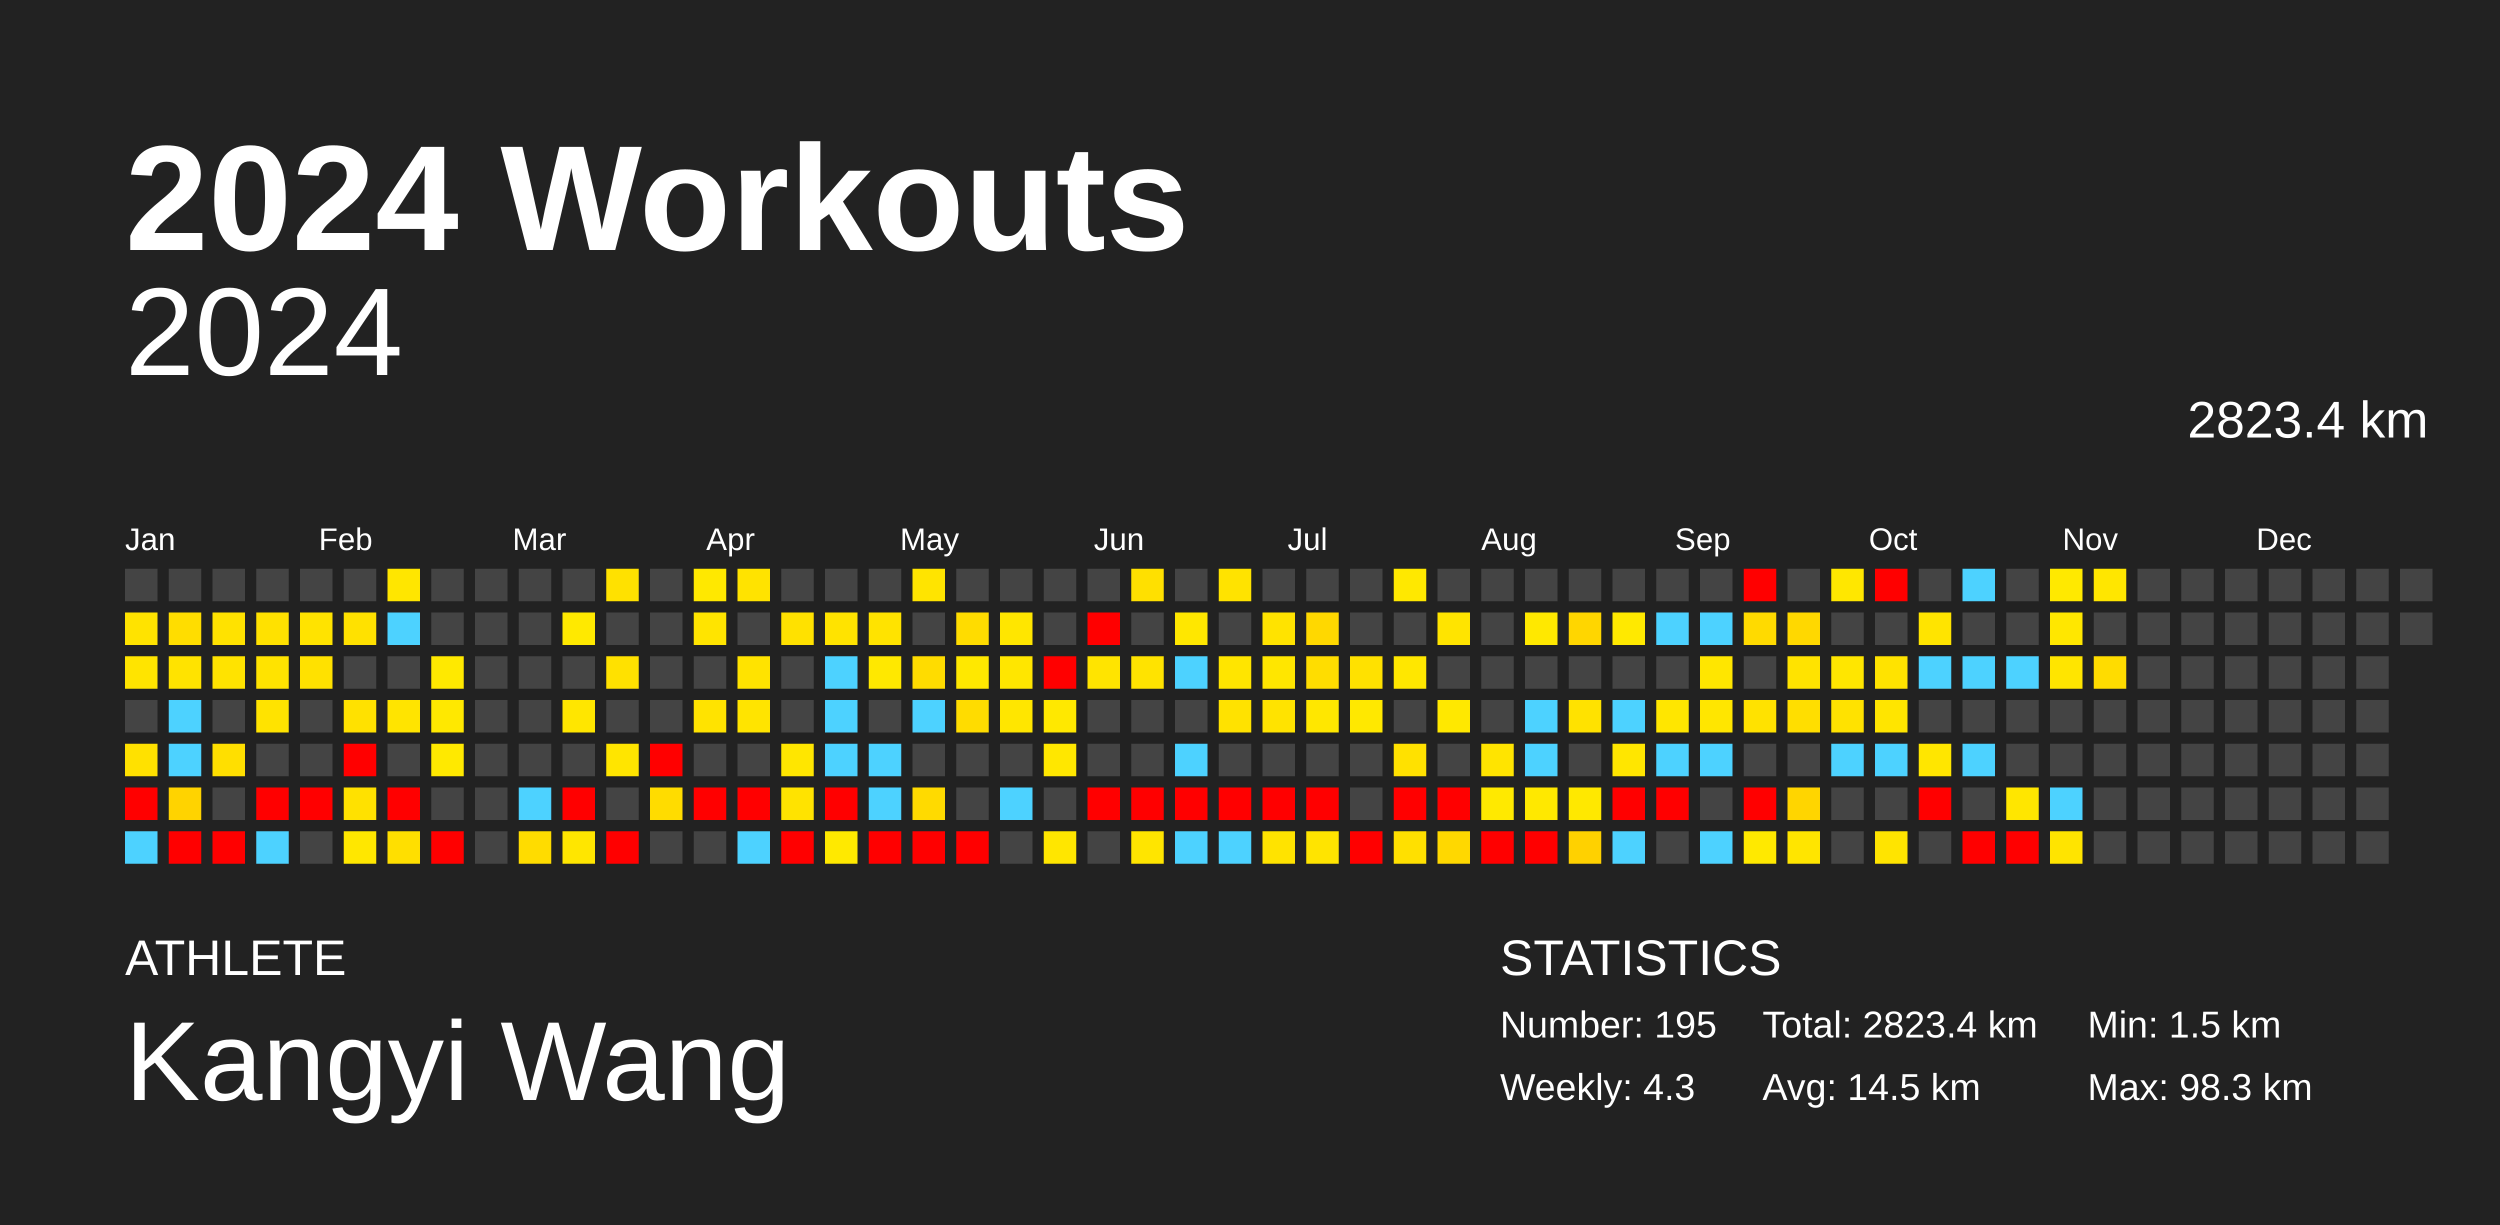
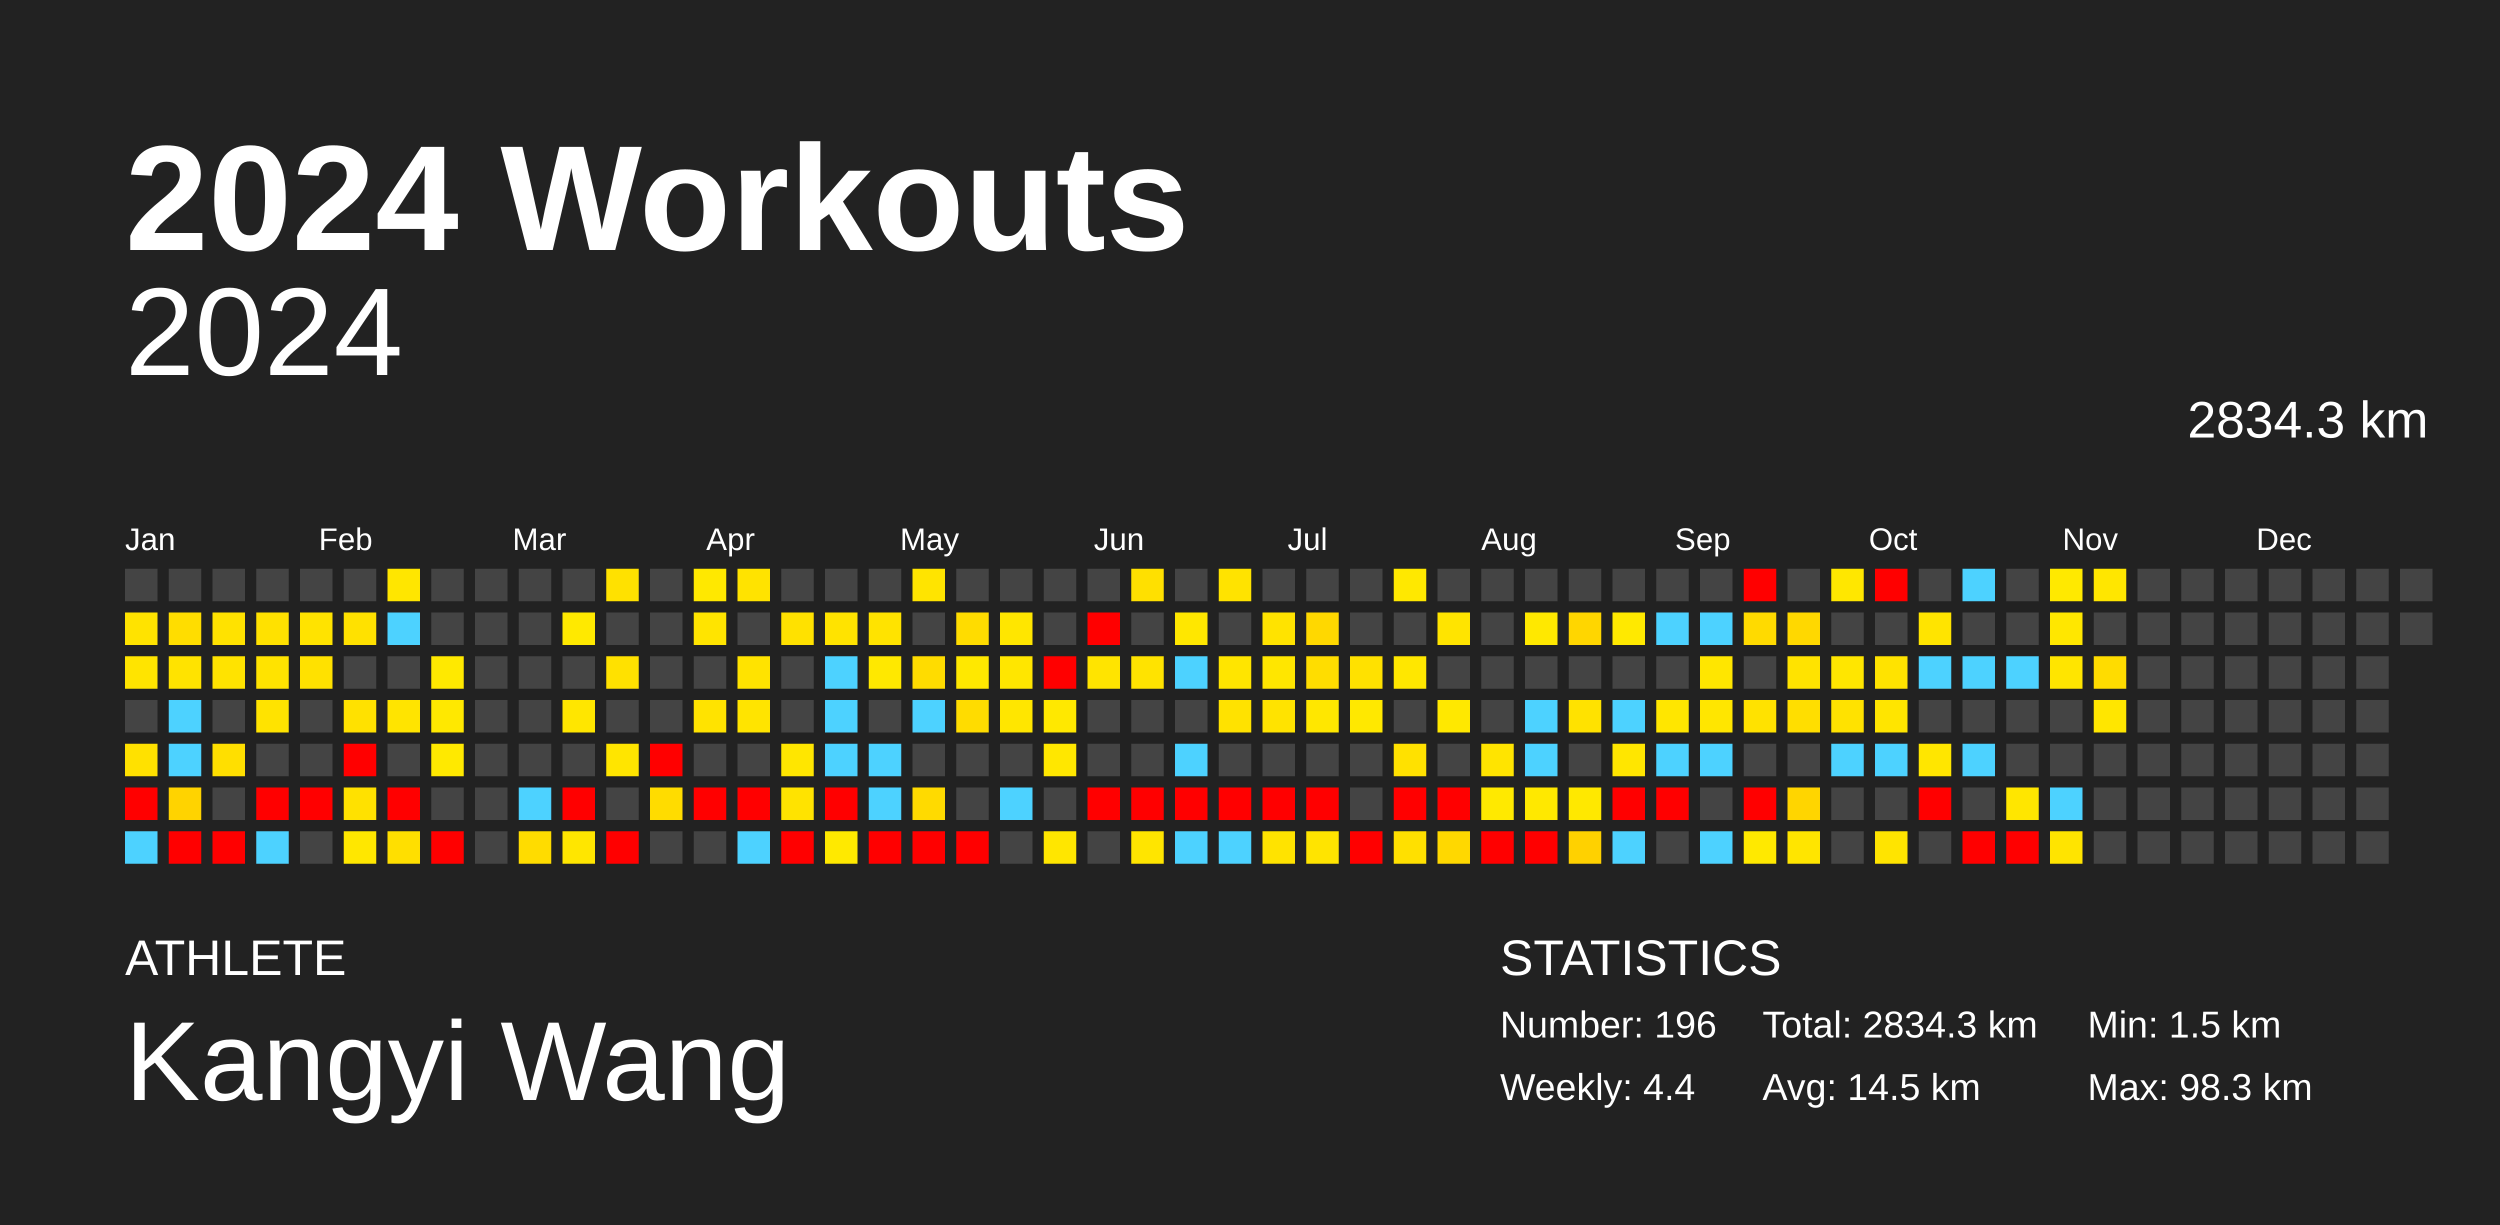
<svg xmlns="http://www.w3.org/2000/svg" baseProfile="full" height="98mm" version="1.1" viewBox="0,0,200,98" width="200mm">
  <defs />
  <rect fill="#222222" height="98" width="200" x="0" y="0" />
  <text fill="#FFFFFF" style="font-size:12px; font-family:Arial; font-weight:bold;" x="10" y="20">2024 Workouts</text>
  <text fill="#FFFFFF" style="font-size:4px; font-family:Arial" x="10" y="78">ATHLETE</text>
  <text fill="#FFFFFF" style="font-size:9px; font-family:Arial" x="10" y="88">Kangyi Wang</text>
  <text fill="#FFFFFF" style="font-size:4px; font-family:Arial" x="120" y="78">STATISTICS</text>
-   <text fill="#FFFFFF" style="font-size:3px; font-family:Arial" x="120" y="83">Number: 195</text>
-   <text fill="#FFFFFF" style="font-size:3px; font-family:Arial" x="120" y="88">Weekly: 4.3</text>
-   <text fill="#FFFFFF" style="font-size:3px; font-family:Arial" x="141" y="83">Total: 2823.4 km</text>
+   <text fill="#FFFFFF" style="font-size:3px; font-family:Arial" x="120" y="83">Number: 196</text>
+   <text fill="#FFFFFF" style="font-size:3px; font-family:Arial" x="120" y="88">Weekly: 4.4</text>
+   <text fill="#FFFFFF" style="font-size:3px; font-family:Arial" x="141" y="83">Total: 2834.3 km</text>
  <text fill="#FFFFFF" style="font-size:3px; font-family:Arial" x="141" y="88">Avg: 14.5 km</text>
  <text fill="#FFFFFF" style="font-size:3px; font-family:Arial" x="167" y="83">Min: 1.5 km</text>
  <text fill="#FFFFFF" style="font-size:3px; font-family:Arial" x="167" y="88">Max: 98.3 km</text>
  <text alignment-baseline="hanging" fill="#FFFFFF" style="font-size:10.0px; font-family:Arial;" x="10" y="30">2024</text>
-   <text alignment-baseline="hanging" fill="#FFFFFF" style="font-size:4.125px; font-family:Arial;" x="175" y="35">2823.4 km</text>
+   <text alignment-baseline="hanging" fill="#FFFFFF" style="font-size:4.125px; font-family:Arial;" x="175" y="35">2834.3 km</text>
  <text fill="#FFFFFF" style="font-size:2.5px; font-family:Arial" x="10.0" y="44">Jan</text>
  <text fill="#FFFFFF" style="font-size:2.5px; font-family:Arial" x="25.5" y="44">Feb</text>
  <text fill="#FFFFFF" style="font-size:2.5px; font-family:Arial" x="41.0" y="44">Mar</text>
  <text fill="#FFFFFF" style="font-size:2.5px; font-family:Arial" x="56.5" y="44">Apr</text>
  <text fill="#FFFFFF" style="font-size:2.5px; font-family:Arial" x="72.0" y="44">May</text>
  <text fill="#FFFFFF" style="font-size:2.5px; font-family:Arial" x="87.5" y="44">Jun</text>
  <text fill="#FFFFFF" style="font-size:2.5px; font-family:Arial" x="103.0" y="44">Jul</text>
  <text fill="#FFFFFF" style="font-size:2.5px; font-family:Arial" x="118.5" y="44">Aug</text>
  <text fill="#FFFFFF" style="font-size:2.5px; font-family:Arial" x="134.0" y="44">Sep</text>
  <text fill="#FFFFFF" style="font-size:2.5px; font-family:Arial" x="149.5" y="44">Oct</text>
  <text fill="#FFFFFF" style="font-size:2.5px; font-family:Arial" x="165.0" y="44">Nov</text>
  <text fill="#FFFFFF" style="font-size:2.5px; font-family:Arial" x="180.5" y="44">Dec</text>
  <rect fill="#444444" height="2.6" width="2.6" x="10.0" y="45.5" />
  <rect fill="#ffe300" height="2.6" width="2.6" x="10.0" y="49.0" />
  <rect fill="#ffe400" height="2.6" width="2.6" x="10.0" y="52.5" />
  <rect fill="#444444" height="2.6" width="2.6" x="10.0" y="56.0" />
  <rect fill="#ffe100" height="2.6" width="2.6" x="10.0" y="59.5" />
  <rect fill="red" height="2.6" width="2.6" x="10.0" y="63.0" />
  <rect fill="#4dd2ff" height="2.6" width="2.6" x="10.0" y="66.5" />
  <rect fill="#444444" height="2.6" width="2.6" x="13.5" y="45.5" />
  <rect fill="#ffdd00" height="2.6" width="2.6" x="13.5" y="49.0" />
  <rect fill="#ffe300" height="2.6" width="2.6" x="13.5" y="52.5" />
  <rect fill="#4dd2ff" height="2.6" width="2.6" x="13.5" y="56.0" />
  <rect fill="#4dd2ff" height="2.6" width="2.6" x="13.5" y="59.5" />
  <rect fill="#ffd300" height="2.6" width="2.6" x="13.5" y="63.0" />
  <rect fill="red" height="2.6" width="2.6" x="13.5" y="66.5" />
  <rect fill="#444444" height="2.6" width="2.6" x="17.0" y="45.5" />
  <rect fill="#ffe200" height="2.6" width="2.6" x="17.0" y="49.0" />
  <rect fill="#ffe300" height="2.6" width="2.6" x="17.0" y="52.5" />
  <rect fill="#444444" height="2.6" width="2.6" x="17.0" y="56.0" />
  <rect fill="#ffdf00" height="2.6" width="2.6" x="17.0" y="59.5" />
  <rect fill="#444444" height="2.6" width="2.6" x="17.0" y="63.0" />
  <rect fill="red" height="2.6" width="2.6" x="17.0" y="66.5" />
  <rect fill="#444444" height="2.6" width="2.6" x="20.5" y="45.5" />
  <rect fill="#ffe100" height="2.6" width="2.6" x="20.5" y="49.0" />
  <rect fill="#ffe300" height="2.6" width="2.6" x="20.5" y="52.5" />
  <rect fill="#ffe300" height="2.6" width="2.6" x="20.5" y="56.0" />
  <rect fill="#444444" height="2.6" width="2.6" x="20.5" y="59.5" />
  <rect fill="red" height="2.6" width="2.6" x="20.5" y="63.0" />
  <rect fill="#4dd2ff" height="2.6" width="2.6" x="20.5" y="66.5" />
  <rect fill="#444444" height="2.6" width="2.6" x="24.0" y="45.5" />
  <rect fill="#ffe300" height="2.6" width="2.6" x="24.0" y="49.0" />
  <rect fill="#ffe100" height="2.6" width="2.6" x="24.0" y="52.5" />
  <rect fill="#444444" height="2.6" width="2.6" x="24.0" y="56.0" />
  <rect fill="#444444" height="2.6" width="2.6" x="24.0" y="59.5" />
  <rect fill="red" height="2.6" width="2.6" x="24.0" y="63.0" />
  <rect fill="#444444" height="2.6" width="2.6" x="24.0" y="66.5" />
  <rect fill="#444444" height="2.6" width="2.6" x="27.5" y="45.5" />
  <rect fill="#ffe100" height="2.6" width="2.6" x="27.5" y="49.0" />
  <rect fill="#444444" height="2.6" width="2.6" x="27.5" y="52.5" />
  <rect fill="#ffe100" height="2.6" width="2.6" x="27.5" y="56.0" />
  <rect fill="red" height="2.6" width="2.6" x="27.5" y="59.5" />
  <rect fill="#ffe100" height="2.6" width="2.6" x="27.5" y="63.0" />
  <rect fill="#ffe700" height="2.6" width="2.6" x="27.5" y="66.5" />
  <rect fill="#ffe600" height="2.6" width="2.6" x="31.0" y="45.5" />
  <rect fill="#4dd2ff" height="2.6" width="2.6" x="31.0" y="49.0" />
  <rect fill="#444444" height="2.6" width="2.6" x="31.0" y="52.5" />
  <rect fill="#ffe400" height="2.6" width="2.6" x="31.0" y="56.0" />
  <rect fill="#444444" height="2.6" width="2.6" x="31.0" y="59.5" />
  <rect fill="red" height="2.6" width="2.6" x="31.0" y="63.0" />
  <rect fill="#ffdf00" height="2.6" width="2.6" x="31.0" y="66.5" />
  <rect fill="#444444" height="2.6" width="2.6" x="34.5" y="45.5" />
  <rect fill="#444444" height="2.6" width="2.6" x="34.5" y="49.0" />
  <rect fill="#ffe900" height="2.6" width="2.6" x="34.5" y="52.5" />
  <rect fill="#ffe800" height="2.6" width="2.6" x="34.5" y="56.0" />
  <rect fill="#ffe900" height="2.6" width="2.6" x="34.5" y="59.5" />
  <rect fill="#444444" height="2.6" width="2.6" x="34.5" y="63.0" />
  <rect fill="red" height="2.6" width="2.6" x="34.5" y="66.5" />
  <rect fill="#444444" height="2.6" width="2.6" x="38.0" y="45.5" />
  <rect fill="#444444" height="2.6" width="2.6" x="38.0" y="49.0" />
  <rect fill="#444444" height="2.6" width="2.6" x="38.0" y="52.5" />
  <rect fill="#444444" height="2.6" width="2.6" x="38.0" y="56.0" />
  <rect fill="#444444" height="2.6" width="2.6" x="38.0" y="59.5" />
  <rect fill="#444444" height="2.6" width="2.6" x="38.0" y="63.0" />
  <rect fill="#444444" height="2.6" width="2.6" x="38.0" y="66.5" />
  <rect fill="#444444" height="2.6" width="2.6" x="41.5" y="45.5" />
  <rect fill="#444444" height="2.6" width="2.6" x="41.5" y="49.0" />
  <rect fill="#444444" height="2.6" width="2.6" x="41.5" y="52.5" />
  <rect fill="#444444" height="2.6" width="2.6" x="41.5" y="56.0" />
  <rect fill="#444444" height="2.6" width="2.6" x="41.5" y="59.5" />
  <rect fill="#4dd2ff" height="2.6" width="2.6" x="41.5" y="63.0" />
  <rect fill="#ffdc00" height="2.6" width="2.6" x="41.5" y="66.5" />
  <rect fill="#444444" height="2.6" width="2.6" x="45.0" y="45.5" />
  <rect fill="#ffe900" height="2.6" width="2.6" x="45.0" y="49.0" />
  <rect fill="#444444" height="2.6" width="2.6" x="45.0" y="52.5" />
  <rect fill="#ffe600" height="2.6" width="2.6" x="45.0" y="56.0" />
  <rect fill="#444444" height="2.6" width="2.6" x="45.0" y="59.5" />
  <rect fill="red" height="2.6" width="2.6" x="45.0" y="63.0" />
  <rect fill="#ffe600" height="2.6" width="2.6" x="45.0" y="66.5" />
  <rect fill="#ffe100" height="2.6" width="2.6" x="48.5" y="45.5" />
  <rect fill="#444444" height="2.6" width="2.6" x="48.5" y="49.0" />
  <rect fill="#ffe100" height="2.6" width="2.6" x="48.5" y="52.5" />
  <rect fill="#444444" height="2.6" width="2.6" x="48.5" y="56.0" />
  <rect fill="#ffe500" height="2.6" width="2.6" x="48.5" y="59.5" />
  <rect fill="#444444" height="2.6" width="2.6" x="48.5" y="63.0" />
  <rect fill="red" height="2.6" width="2.6" x="48.5" y="66.5" />
  <rect fill="#444444" height="2.6" width="2.6" x="52.0" y="45.5" />
  <rect fill="#444444" height="2.6" width="2.6" x="52.0" y="49.0" />
  <rect fill="#444444" height="2.6" width="2.6" x="52.0" y="52.5" />
  <rect fill="#444444" height="2.6" width="2.6" x="52.0" y="56.0" />
  <rect fill="red" height="2.6" width="2.6" x="52.0" y="59.5" />
  <rect fill="#ffdc00" height="2.6" width="2.6" x="52.0" y="63.0" />
  <rect fill="#444444" height="2.6" width="2.6" x="52.0" y="66.5" />
  <rect fill="#ffe800" height="2.6" width="2.6" x="55.5" y="45.5" />
  <rect fill="#ffe400" height="2.6" width="2.6" x="55.5" y="49.0" />
  <rect fill="#444444" height="2.6" width="2.6" x="55.5" y="52.5" />
  <rect fill="#ffe300" height="2.6" width="2.6" x="55.5" y="56.0" />
  <rect fill="#444444" height="2.6" width="2.6" x="55.5" y="59.5" />
  <rect fill="red" height="2.6" width="2.6" x="55.5" y="63.0" />
  <rect fill="#444444" height="2.6" width="2.6" x="55.5" y="66.5" />
  <rect fill="#ffe300" height="2.6" width="2.6" x="59.0" y="45.5" />
  <rect fill="#444444" height="2.6" width="2.6" x="59.0" y="49.0" />
  <rect fill="#ffe300" height="2.6" width="2.6" x="59.0" y="52.5" />
  <rect fill="#ffe400" height="2.6" width="2.6" x="59.0" y="56.0" />
  <rect fill="#444444" height="2.6" width="2.6" x="59.0" y="59.5" />
  <rect fill="red" height="2.6" width="2.6" x="59.0" y="63.0" />
  <rect fill="#4dd2ff" height="2.6" width="2.6" x="59.0" y="66.5" />
  <rect fill="#444444" height="2.6" width="2.6" x="62.5" y="45.5" />
  <rect fill="#ffe100" height="2.6" width="2.6" x="62.5" y="49.0" />
  <rect fill="#444444" height="2.6" width="2.6" x="62.5" y="52.5" />
  <rect fill="#444444" height="2.6" width="2.6" x="62.5" y="56.0" />
  <rect fill="#ffe600" height="2.6" width="2.6" x="62.5" y="59.5" />
  <rect fill="#ffe300" height="2.6" width="2.6" x="62.5" y="63.0" />
  <rect fill="red" height="2.6" width="2.6" x="62.5" y="66.5" />
  <rect fill="#444444" height="2.6" width="2.6" x="66.0" y="45.5" />
  <rect fill="#ffe300" height="2.6" width="2.6" x="66.0" y="49.0" />
  <rect fill="#4dd2ff" height="2.6" width="2.6" x="66.0" y="52.5" />
  <rect fill="#4dd2ff" height="2.6" width="2.6" x="66.0" y="56.0" />
  <rect fill="#4dd2ff" height="2.6" width="2.6" x="66.0" y="59.5" />
  <rect fill="red" height="2.6" width="2.6" x="66.0" y="63.0" />
  <rect fill="#ffe900" height="2.6" width="2.6" x="66.0" y="66.5" />
  <rect fill="#444444" height="2.6" width="2.6" x="69.5" y="45.5" />
  <rect fill="#ffe300" height="2.6" width="2.6" x="69.5" y="49.0" />
  <rect fill="#ffe800" height="2.6" width="2.6" x="69.5" y="52.5" />
  <rect fill="#444444" height="2.6" width="2.6" x="69.5" y="56.0" />
  <rect fill="#4dd2ff" height="2.6" width="2.6" x="69.5" y="59.5" />
  <rect fill="#4dd2ff" height="2.6" width="2.6" x="69.5" y="63.0" />
  <rect fill="red" height="2.6" width="2.6" x="69.5" y="66.5" />
  <rect fill="#ffe400" height="2.6" width="2.6" x="73.0" y="45.5" />
  <rect fill="#444444" height="2.6" width="2.6" x="73.0" y="49.0" />
  <rect fill="#ffdc00" height="2.6" width="2.6" x="73.0" y="52.5" />
  <rect fill="#4dd2ff" height="2.6" width="2.6" x="73.0" y="56.0" />
  <rect fill="#444444" height="2.6" width="2.6" x="73.0" y="59.5" />
  <rect fill="#ffda00" height="2.6" width="2.6" x="73.0" y="63.0" />
  <rect fill="red" height="2.6" width="2.6" x="73.0" y="66.5" />
  <rect fill="#444444" height="2.6" width="2.6" x="76.5" y="45.5" />
  <rect fill="#ffdc00" height="2.6" width="2.6" x="76.5" y="49.0" />
  <rect fill="#ffe800" height="2.6" width="2.6" x="76.5" y="52.5" />
  <rect fill="#ffdc00" height="2.6" width="2.6" x="76.5" y="56.0" />
  <rect fill="#444444" height="2.6" width="2.6" x="76.5" y="59.5" />
  <rect fill="#444444" height="2.6" width="2.6" x="76.5" y="63.0" />
  <rect fill="red" height="2.6" width="2.6" x="76.5" y="66.5" />
  <rect fill="#444444" height="2.6" width="2.6" x="80.0" y="45.5" />
  <rect fill="#ffe600" height="2.6" width="2.6" x="80.0" y="49.0" />
  <rect fill="#ffe600" height="2.6" width="2.6" x="80.0" y="52.5" />
  <rect fill="#ffe600" height="2.6" width="2.6" x="80.0" y="56.0" />
  <rect fill="#444444" height="2.6" width="2.6" x="80.0" y="59.5" />
  <rect fill="#4dd2ff" height="2.6" width="2.6" x="80.0" y="63.0" />
  <rect fill="#444444" height="2.6" width="2.6" x="80.0" y="66.5" />
  <rect fill="#444444" height="2.6" width="2.6" x="83.5" y="45.5" />
  <rect fill="#444444" height="2.6" width="2.6" x="83.5" y="49.0" />
  <rect fill="red" height="2.6" width="2.6" x="83.5" y="52.5" />
  <rect fill="#ffe800" height="2.6" width="2.6" x="83.5" y="56.0" />
  <rect fill="#ffe700" height="2.6" width="2.6" x="83.5" y="59.5" />
  <rect fill="#444444" height="2.6" width="2.6" x="83.5" y="63.0" />
  <rect fill="#ffe600" height="2.6" width="2.6" x="83.5" y="66.5" />
  <rect fill="#444444" height="2.6" width="2.6" x="87.0" y="45.5" />
  <rect fill="red" height="2.6" width="2.6" x="87.0" y="49.0" />
  <rect fill="#ffe400" height="2.6" width="2.6" x="87.0" y="52.5" />
  <rect fill="#444444" height="2.6" width="2.6" x="87.0" y="56.0" />
  <rect fill="#444444" height="2.6" width="2.6" x="87.0" y="59.5" />
  <rect fill="red" height="2.6" width="2.6" x="87.0" y="63.0" />
  <rect fill="#444444" height="2.6" width="2.6" x="87.0" y="66.5" />
  <rect fill="#ffe000" height="2.6" width="2.6" x="90.5" y="45.5" />
  <rect fill="#444444" height="2.6" width="2.6" x="90.5" y="49.0" />
  <rect fill="#ffe300" height="2.6" width="2.6" x="90.5" y="52.5" />
  <rect fill="#444444" height="2.6" width="2.6" x="90.5" y="56.0" />
  <rect fill="#444444" height="2.6" width="2.6" x="90.5" y="59.5" />
  <rect fill="red" height="2.6" width="2.6" x="90.5" y="63.0" />
  <rect fill="#ffe500" height="2.6" width="2.6" x="90.5" y="66.5" />
  <rect fill="#444444" height="2.6" width="2.6" x="94.0" y="45.5" />
  <rect fill="#ffe700" height="2.6" width="2.6" x="94.0" y="49.0" />
  <rect fill="#4dd2ff" height="2.6" width="2.6" x="94.0" y="52.5" />
  <rect fill="#444444" height="2.6" width="2.6" x="94.0" y="56.0" />
  <rect fill="#4dd2ff" height="2.6" width="2.6" x="94.0" y="59.5" />
  <rect fill="red" height="2.6" width="2.6" x="94.0" y="63.0" />
  <rect fill="#4dd2ff" height="2.6" width="2.6" x="94.0" y="66.5" />
  <rect fill="#ffe300" height="2.6" width="2.6" x="97.5" y="45.5" />
  <rect fill="#444444" height="2.6" width="2.6" x="97.5" y="49.0" />
  <rect fill="#ffe500" height="2.6" width="2.6" x="97.5" y="52.5" />
  <rect fill="#ffe200" height="2.6" width="2.6" x="97.5" y="56.0" />
  <rect fill="#444444" height="2.6" width="2.6" x="97.5" y="59.5" />
  <rect fill="red" height="2.6" width="2.6" x="97.5" y="63.0" />
  <rect fill="#4dd2ff" height="2.6" width="2.6" x="97.5" y="66.5" />
  <rect fill="#444444" height="2.6" width="2.6" x="101.0" y="45.5" />
  <rect fill="#ffe300" height="2.6" width="2.6" x="101.0" y="49.0" />
  <rect fill="#ffe600" height="2.6" width="2.6" x="101.0" y="52.5" />
  <rect fill="#ffe300" height="2.6" width="2.6" x="101.0" y="56.0" />
  <rect fill="#444444" height="2.6" width="2.6" x="101.0" y="59.5" />
  <rect fill="red" height="2.6" width="2.6" x="101.0" y="63.0" />
  <rect fill="#ffe300" height="2.6" width="2.6" x="101.0" y="66.5" />
  <rect fill="#444444" height="2.6" width="2.6" x="104.5" y="45.5" />
  <rect fill="#ffd800" height="2.6" width="2.6" x="104.5" y="49.0" />
  <rect fill="#ffdd00" height="2.6" width="2.6" x="104.5" y="52.5" />
  <rect fill="#ffe700" height="2.6" width="2.6" x="104.5" y="56.0" />
  <rect fill="#444444" height="2.6" width="2.6" x="104.5" y="59.5" />
  <rect fill="red" height="2.6" width="2.6" x="104.5" y="63.0" />
  <rect fill="#ffe400" height="2.6" width="2.6" x="104.5" y="66.5" />
  <rect fill="#444444" height="2.6" width="2.6" x="108.0" y="45.5" />
  <rect fill="#444444" height="2.6" width="2.6" x="108.0" y="49.0" />
  <rect fill="#ffe100" height="2.6" width="2.6" x="108.0" y="52.5" />
  <rect fill="#ffe800" height="2.6" width="2.6" x="108.0" y="56.0" />
  <rect fill="#444444" height="2.6" width="2.6" x="108.0" y="59.5" />
  <rect fill="#444444" height="2.6" width="2.6" x="108.0" y="63.0" />
  <rect fill="red" height="2.6" width="2.6" x="108.0" y="66.5" />
  <rect fill="#ffe800" height="2.6" width="2.6" x="111.5" y="45.5" />
  <rect fill="#444444" height="2.6" width="2.6" x="111.5" y="49.0" />
  <rect fill="#ffe700" height="2.6" width="2.6" x="111.5" y="52.5" />
  <rect fill="#444444" height="2.6" width="2.6" x="111.5" y="56.0" />
  <rect fill="#ffe100" height="2.6" width="2.6" x="111.5" y="59.5" />
  <rect fill="red" height="2.6" width="2.6" x="111.5" y="63.0" />
  <rect fill="#ffe000" height="2.6" width="2.6" x="111.5" y="66.5" />
  <rect fill="#444444" height="2.6" width="2.6" x="115.0" y="45.5" />
  <rect fill="#ffe400" height="2.6" width="2.6" x="115.0" y="49.0" />
  <rect fill="#444444" height="2.6" width="2.6" x="115.0" y="52.5" />
  <rect fill="#ffe800" height="2.6" width="2.6" x="115.0" y="56.0" />
  <rect fill="#444444" height="2.6" width="2.6" x="115.0" y="59.5" />
  <rect fill="red" height="2.6" width="2.6" x="115.0" y="63.0" />
  <rect fill="#ffd800" height="2.6" width="2.6" x="115.0" y="66.5" />
  <rect fill="#444444" height="2.6" width="2.6" x="118.5" y="45.5" />
  <rect fill="#444444" height="2.6" width="2.6" x="118.5" y="49.0" />
  <rect fill="#444444" height="2.6" width="2.6" x="118.5" y="52.5" />
  <rect fill="#444444" height="2.6" width="2.6" x="118.5" y="56.0" />
  <rect fill="#ffe400" height="2.6" width="2.6" x="118.5" y="59.5" />
  <rect fill="#ffe900" height="2.6" width="2.6" x="118.5" y="63.0" />
  <rect fill="red" height="2.6" width="2.6" x="118.5" y="66.5" />
  <rect fill="#444444" height="2.6" width="2.6" x="122.0" y="45.5" />
  <rect fill="#ffe800" height="2.6" width="2.6" x="122.0" y="49.0" />
  <rect fill="#444444" height="2.6" width="2.6" x="122.0" y="52.5" />
  <rect fill="#4dd2ff" height="2.6" width="2.6" x="122.0" y="56.0" />
  <rect fill="#4dd2ff" height="2.6" width="2.6" x="122.0" y="59.5" />
  <rect fill="#ffe800" height="2.6" width="2.6" x="122.0" y="63.0" />
  <rect fill="red" height="2.6" width="2.6" x="122.0" y="66.5" />
  <rect fill="#444444" height="2.6" width="2.6" x="125.5" y="45.5" />
  <rect fill="#ffd600" height="2.6" width="2.6" x="125.5" y="49.0" />
  <rect fill="#444444" height="2.6" width="2.6" x="125.5" y="52.5" />
  <rect fill="#ffe200" height="2.6" width="2.6" x="125.5" y="56.0" />
  <rect fill="#444444" height="2.6" width="2.6" x="125.5" y="59.5" />
  <rect fill="#ffe800" height="2.6" width="2.6" x="125.5" y="63.0" />
  <rect fill="#ffd100" height="2.6" width="2.6" x="125.5" y="66.5" />
  <rect fill="#444444" height="2.6" width="2.6" x="129.0" y="45.5" />
  <rect fill="#ffe900" height="2.6" width="2.6" x="129.0" y="49.0" />
  <rect fill="#444444" height="2.6" width="2.6" x="129.0" y="52.5" />
  <rect fill="#4dd2ff" height="2.6" width="2.6" x="129.0" y="56.0" />
  <rect fill="#ffe600" height="2.6" width="2.6" x="129.0" y="59.5" />
  <rect fill="red" height="2.6" width="2.6" x="129.0" y="63.0" />
  <rect fill="#4dd2ff" height="2.6" width="2.6" x="129.0" y="66.5" />
  <rect fill="#444444" height="2.6" width="2.6" x="132.5" y="45.5" />
  <rect fill="#4dd2ff" height="2.6" width="2.6" x="132.5" y="49.0" />
  <rect fill="#444444" height="2.6" width="2.6" x="132.5" y="52.5" />
  <rect fill="#ffe600" height="2.6" width="2.6" x="132.5" y="56.0" />
  <rect fill="#4dd2ff" height="2.6" width="2.6" x="132.5" y="59.5" />
  <rect fill="red" height="2.6" width="2.6" x="132.5" y="63.0" />
  <rect fill="#444444" height="2.6" width="2.6" x="132.5" y="66.5" />
  <rect fill="#444444" height="2.6" width="2.6" x="136.0" y="45.5" />
  <rect fill="#4dd2ff" height="2.6" width="2.6" x="136.0" y="49.0" />
  <rect fill="#ffe600" height="2.6" width="2.6" x="136.0" y="52.5" />
  <rect fill="#ffe600" height="2.6" width="2.6" x="136.0" y="56.0" />
  <rect fill="#4dd2ff" height="2.6" width="2.6" x="136.0" y="59.5" />
  <rect fill="#444444" height="2.6" width="2.6" x="136.0" y="63.0" />
  <rect fill="#4dd2ff" height="2.6" width="2.6" x="136.0" y="66.5" />
  <rect fill="red" height="2.6" width="2.6" x="139.5" y="45.5" />
  <rect fill="#ffda00" height="2.6" width="2.6" x="139.5" y="49.0" />
  <rect fill="#444444" height="2.6" width="2.6" x="139.5" y="52.5" />
  <rect fill="#ffe200" height="2.6" width="2.6" x="139.5" y="56.0" />
  <rect fill="#444444" height="2.6" width="2.6" x="139.5" y="59.5" />
  <rect fill="red" height="2.6" width="2.6" x="139.5" y="63.0" />
  <rect fill="#ffe900" height="2.6" width="2.6" x="139.5" y="66.5" />
  <rect fill="#444444" height="2.6" width="2.6" x="143.0" y="45.5" />
  <rect fill="#ffd800" height="2.6" width="2.6" x="143.0" y="49.0" />
  <rect fill="#ffe300" height="2.6" width="2.6" x="143.0" y="52.5" />
  <rect fill="#ffde00" height="2.6" width="2.6" x="143.0" y="56.0" />
  <rect fill="#444444" height="2.6" width="2.6" x="143.0" y="59.5" />
  <rect fill="#ffd500" height="2.6" width="2.6" x="143.0" y="63.0" />
  <rect fill="#ffe500" height="2.6" width="2.6" x="143.0" y="66.5" />
  <rect fill="#ffe700" height="2.6" width="2.6" x="146.5" y="45.5" />
  <rect fill="#444444" height="2.6" width="2.6" x="146.5" y="49.0" />
  <rect fill="#ffe600" height="2.6" width="2.6" x="146.5" y="52.5" />
  <rect fill="#ffe200" height="2.6" width="2.6" x="146.5" y="56.0" />
  <rect fill="#4dd2ff" height="2.6" width="2.6" x="146.5" y="59.5" />
  <rect fill="#444444" height="2.6" width="2.6" x="146.5" y="63.0" />
  <rect fill="#444444" height="2.6" width="2.6" x="146.5" y="66.5" />
  <rect fill="red" height="2.6" width="2.6" x="150.0" y="45.5" />
  <rect fill="#444444" height="2.6" width="2.6" x="150.0" y="49.0" />
  <rect fill="#ffe300" height="2.6" width="2.6" x="150.0" y="52.5" />
  <rect fill="#ffe500" height="2.6" width="2.6" x="150.0" y="56.0" />
  <rect fill="#4dd2ff" height="2.6" width="2.6" x="150.0" y="59.5" />
  <rect fill="#444444" height="2.6" width="2.6" x="150.0" y="63.0" />
  <rect fill="#ffe400" height="2.6" width="2.6" x="150.0" y="66.5" />
  <rect fill="#444444" height="2.6" width="2.6" x="153.5" y="45.5" />
  <rect fill="#ffe400" height="2.6" width="2.6" x="153.5" y="49.0" />
  <rect fill="#4dd2ff" height="2.6" width="2.6" x="153.5" y="52.5" />
  <rect fill="#444444" height="2.6" width="2.6" x="153.5" y="56.0" />
  <rect fill="#ffe600" height="2.6" width="2.6" x="153.5" y="59.5" />
  <rect fill="red" height="2.6" width="2.6" x="153.5" y="63.0" />
  <rect fill="#444444" height="2.6" width="2.6" x="153.5" y="66.5" />
  <rect fill="#4dd2ff" height="2.6" width="2.6" x="157.0" y="45.5" />
  <rect fill="#444444" height="2.6" width="2.6" x="157.0" y="49.0" />
  <rect fill="#4dd2ff" height="2.6" width="2.6" x="157.0" y="52.5" />
  <rect fill="#444444" height="2.6" width="2.6" x="157.0" y="56.0" />
  <rect fill="#4dd2ff" height="2.6" width="2.6" x="157.0" y="59.5" />
  <rect fill="#444444" height="2.6" width="2.6" x="157.0" y="63.0" />
  <rect fill="red" height="2.6" width="2.6" x="157.0" y="66.5" />
  <rect fill="#444444" height="2.6" width="2.6" x="160.5" y="45.5" />
  <rect fill="#444444" height="2.6" width="2.6" x="160.5" y="49.0" />
  <rect fill="#4dd2ff" height="2.6" width="2.6" x="160.5" y="52.5" />
  <rect fill="#444444" height="2.6" width="2.6" x="160.5" y="56.0" />
  <rect fill="#444444" height="2.6" width="2.6" x="160.5" y="59.5" />
  <rect fill="#ffe600" height="2.6" width="2.6" x="160.5" y="63.0" />
  <rect fill="red" height="2.6" width="2.6" x="160.5" y="66.5" />
  <rect fill="#ffe900" height="2.6" width="2.6" x="164.0" y="45.5" />
  <rect fill="#ffe700" height="2.6" width="2.6" x="164.0" y="49.0" />
  <rect fill="#ffe500" height="2.6" width="2.6" x="164.0" y="52.5" />
  <rect fill="#444444" height="2.6" width="2.6" x="164.0" y="56.0" />
  <rect fill="#444444" height="2.6" width="2.6" x="164.0" y="59.5" />
  <rect fill="#4dd2ff" height="2.6" width="2.6" x="164.0" y="63.0" />
  <rect fill="#ffe400" height="2.6" width="2.6" x="164.0" y="66.5" />
  <rect fill="#ffe600" height="2.6" width="2.6" x="167.5" y="45.5" />
  <rect fill="#444444" height="2.6" width="2.6" x="167.5" y="49.0" />
  <rect fill="#ffdc00" height="2.6" width="2.6" x="167.5" y="52.5" />
-   <rect fill="#444444" height="2.6" width="2.6" x="167.5" y="56.0" />
+   <rect fill="#ffe600" height="2.6" width="2.6" x="167.5" y="56.0" />
  <rect fill="#444444" height="2.6" width="2.6" x="167.5" y="59.5" />
  <rect fill="#444444" height="2.6" width="2.6" x="167.5" y="63.0" />
  <rect fill="#444444" height="2.6" width="2.6" x="167.5" y="66.5" />
  <rect fill="#444444" height="2.6" width="2.6" x="171.0" y="45.5" />
  <rect fill="#444444" height="2.6" width="2.6" x="171.0" y="49.0" />
  <rect fill="#444444" height="2.6" width="2.6" x="171.0" y="52.5" />
  <rect fill="#444444" height="2.6" width="2.6" x="171.0" y="56.0" />
  <rect fill="#444444" height="2.6" width="2.6" x="171.0" y="59.5" />
  <rect fill="#444444" height="2.6" width="2.6" x="171.0" y="63.0" />
  <rect fill="#444444" height="2.6" width="2.6" x="171.0" y="66.5" />
  <rect fill="#444444" height="2.6" width="2.6" x="174.5" y="45.5" />
  <rect fill="#444444" height="2.6" width="2.6" x="174.5" y="49.0" />
  <rect fill="#444444" height="2.6" width="2.6" x="174.5" y="52.5" />
  <rect fill="#444444" height="2.6" width="2.6" x="174.5" y="56.0" />
  <rect fill="#444444" height="2.6" width="2.6" x="174.5" y="59.5" />
  <rect fill="#444444" height="2.6" width="2.6" x="174.5" y="63.0" />
  <rect fill="#444444" height="2.6" width="2.6" x="174.5" y="66.5" />
  <rect fill="#444444" height="2.6" width="2.6" x="178.0" y="45.5" />
  <rect fill="#444444" height="2.6" width="2.6" x="178.0" y="49.0" />
  <rect fill="#444444" height="2.6" width="2.6" x="178.0" y="52.5" />
  <rect fill="#444444" height="2.6" width="2.6" x="178.0" y="56.0" />
  <rect fill="#444444" height="2.6" width="2.6" x="178.0" y="59.5" />
  <rect fill="#444444" height="2.6" width="2.6" x="178.0" y="63.0" />
  <rect fill="#444444" height="2.6" width="2.6" x="178.0" y="66.5" />
  <rect fill="#444444" height="2.6" width="2.6" x="181.5" y="45.5" />
  <rect fill="#444444" height="2.6" width="2.6" x="181.5" y="49.0" />
  <rect fill="#444444" height="2.6" width="2.6" x="181.5" y="52.5" />
  <rect fill="#444444" height="2.6" width="2.6" x="181.5" y="56.0" />
  <rect fill="#444444" height="2.6" width="2.6" x="181.5" y="59.5" />
  <rect fill="#444444" height="2.6" width="2.6" x="181.5" y="63.0" />
  <rect fill="#444444" height="2.6" width="2.6" x="181.5" y="66.5" />
  <rect fill="#444444" height="2.6" width="2.6" x="185.0" y="45.5" />
  <rect fill="#444444" height="2.6" width="2.6" x="185.0" y="49.0" />
  <rect fill="#444444" height="2.6" width="2.6" x="185.0" y="52.5" />
  <rect fill="#444444" height="2.6" width="2.6" x="185.0" y="56.0" />
  <rect fill="#444444" height="2.6" width="2.6" x="185.0" y="59.5" />
  <rect fill="#444444" height="2.6" width="2.6" x="185.0" y="63.0" />
  <rect fill="#444444" height="2.6" width="2.6" x="185.0" y="66.5" />
  <rect fill="#444444" height="2.6" width="2.6" x="188.5" y="45.5" />
  <rect fill="#444444" height="2.6" width="2.6" x="188.5" y="49.0" />
  <rect fill="#444444" height="2.6" width="2.6" x="188.5" y="52.5" />
  <rect fill="#444444" height="2.6" width="2.6" x="188.5" y="56.0" />
  <rect fill="#444444" height="2.6" width="2.6" x="188.5" y="59.5" />
  <rect fill="#444444" height="2.6" width="2.6" x="188.5" y="63.0" />
  <rect fill="#444444" height="2.6" width="2.6" x="188.5" y="66.5" />
  <rect fill="#444444" height="2.6" width="2.6" x="192.0" y="45.5" />
  <rect fill="#444444" height="2.6" width="2.6" x="192.0" y="49.0" />
</svg>
